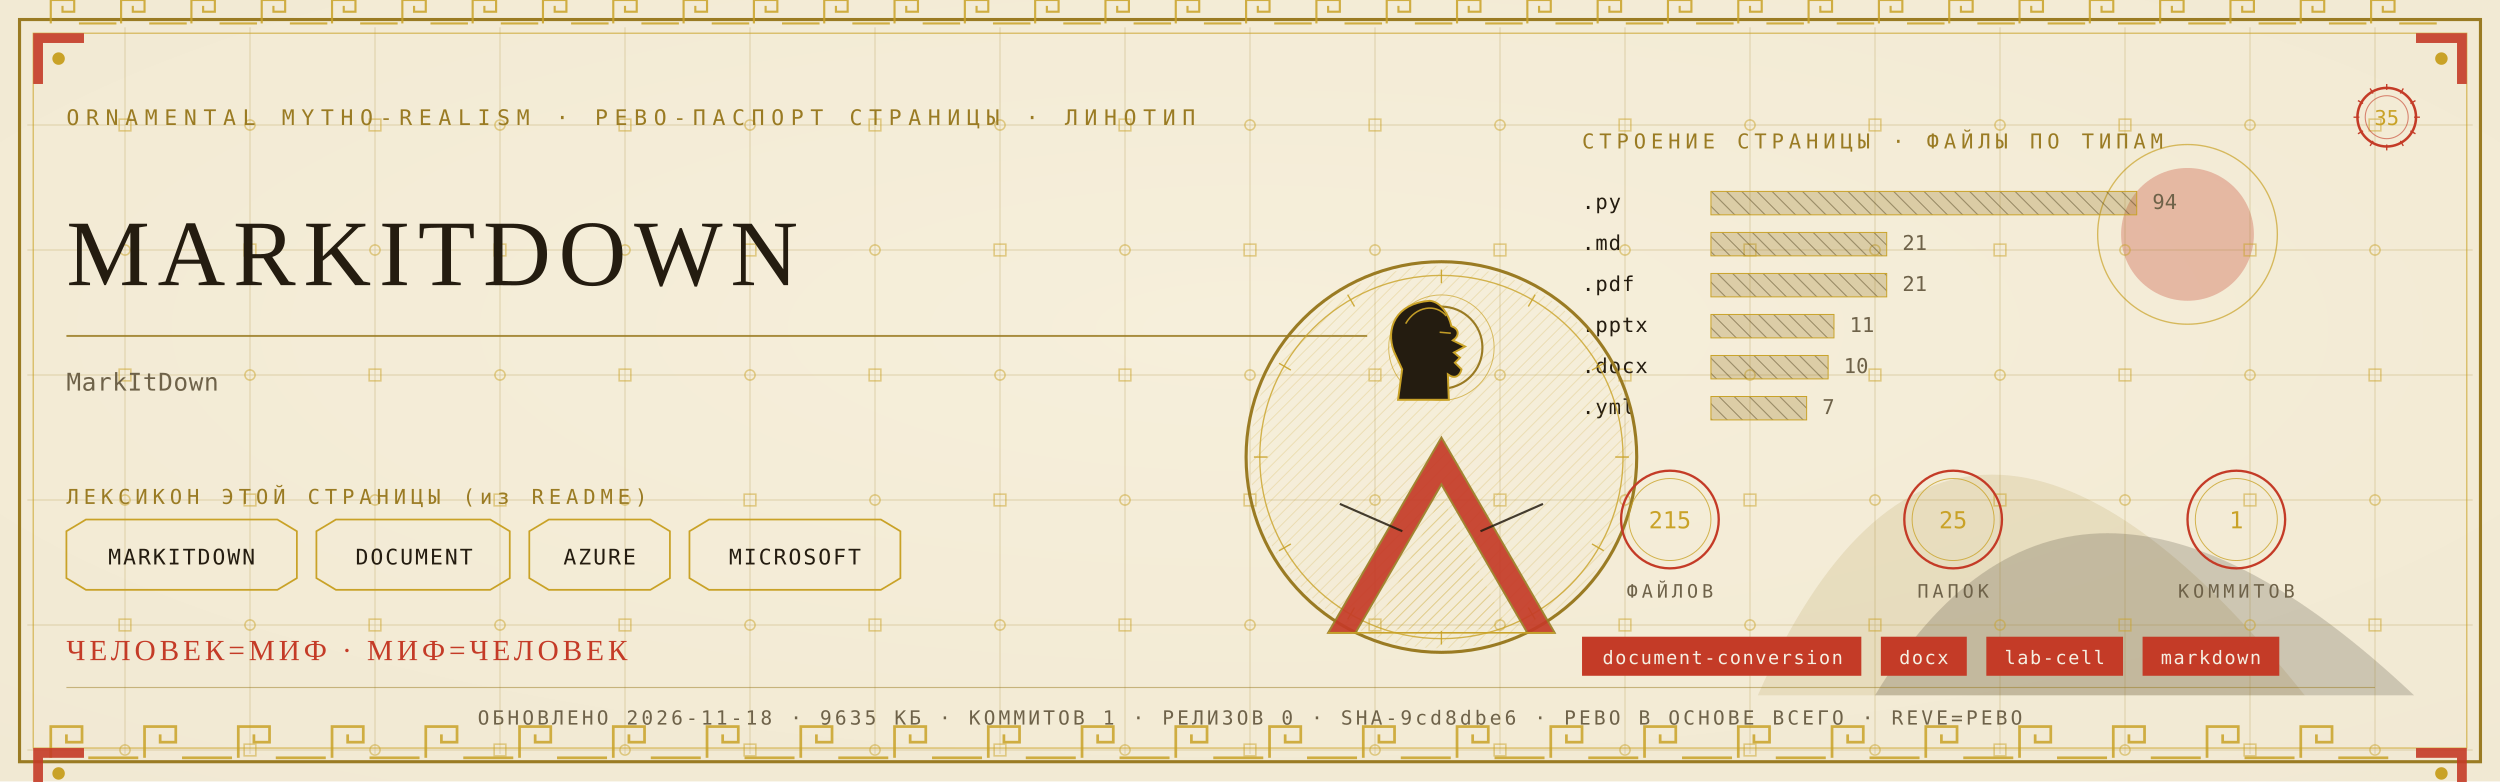
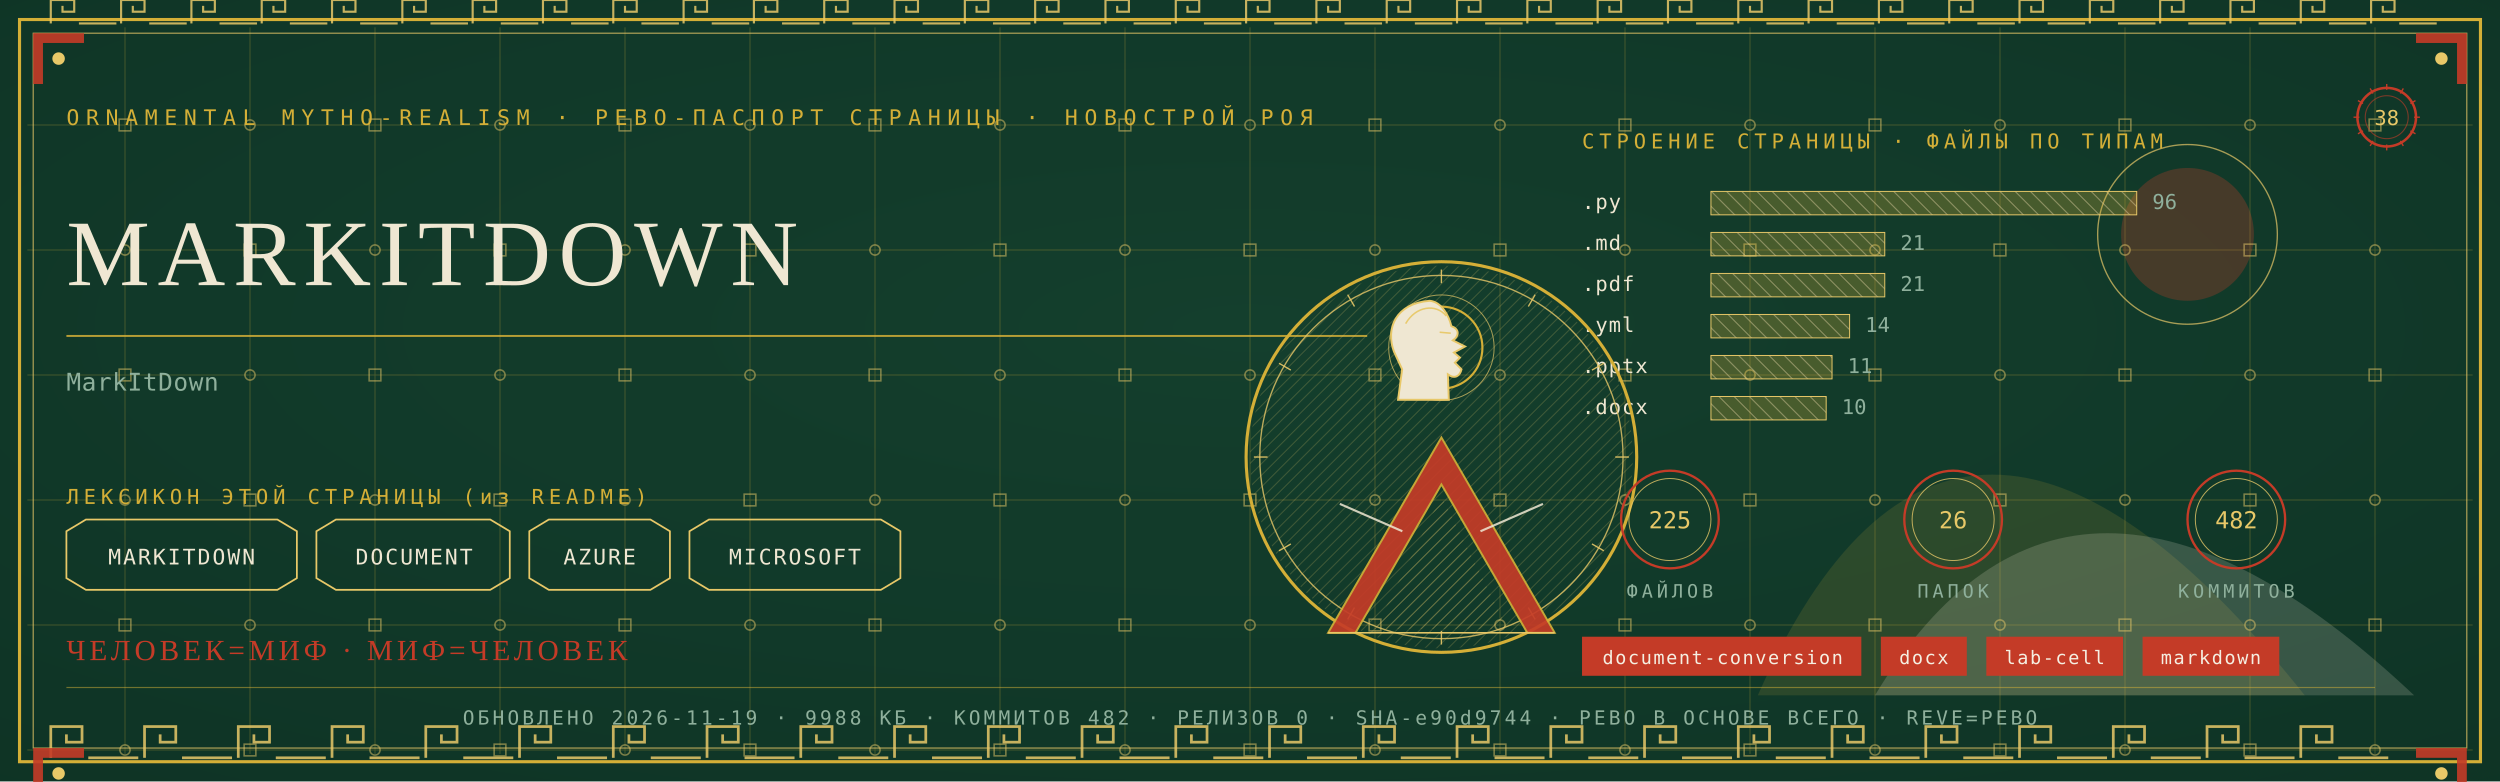
<svg xmlns="http://www.w3.org/2000/svg" viewBox="0 0 1280 400" width="1280" height="400">
  <defs>
-     <radialGradient id="rp35" cx="0.5" cy="0.42" r="1.1">
-       <stop offset="0" stop-color="#F6EFDC" />
-       <stop offset="1" stop-color="#EFE6CF" />
+     <radialGradient id="rp38" cx="0.5" cy="0.42" r="1.1">
+       <stop offset="0" stop-color="#14402E" />
+       <stop offset="1" stop-color="#0C2E21" />
    </radialGradient>
    <pattern id="hatchm" width="4.2" height="4.2" patternUnits="userSpaceOnUse" patternTransform="rotate(45)">
      <rect width="4.2" height="4.2" fill="none" />
-       <line x1="0" y1="0" x2="0" y2="4.2" stroke="#C9A227" stroke-width="0.5" />
+       <line x1="0" y1="0" x2="0" y2="4.2" stroke="#E8C868" stroke-width="0.5" />
    </pattern>
    <pattern id="hatchv" width="5.5" height="5.5" patternUnits="userSpaceOnUse" patternTransform="rotate(-45)">
      <rect width="5.5" height="5.5" fill="none" />
-       <line x1="0" y1="0" x2="0" y2="5.5" stroke="#241C10" stroke-width="0.5" />
+       <line x1="0" y1="0" x2="0" y2="5.5" stroke="#EFE7D2" stroke-width="0.5" />
    </pattern>
  </defs>
-   <rect width="1280" height="400" fill="#EFE6CF" />
-   <rect width="1280" height="400" fill="url(#rp35)" opacity="0.94" />
-   <path d="M 900 356 Q 1000 130 1180 356 Z" fill="#9A7B23" opacity="0.14" />
-   <path d="M 960 356 Q 1060 190 1236 356 Z" fill="#241C10" opacity="0.18" />
+   <rect width="1280" height="400" fill="#0C2E21" />
+   <rect width="1280" height="400" fill="url(#rp38)" opacity="0.94" />
+   <path d="M 900 356 Q 1000 130 1180 356 Z" fill="#D4AF37" opacity="0.14" />
+   <path d="M 960 356 Q 1060 190 1236 356 Z" fill="#EFE7D2" opacity="0.18" />
  <circle cx="1120" cy="120" r="34" fill="#C43B27" opacity="0.30" />
-   <circle cx="1120" cy="120" r="46" fill="none" stroke="#C9A227" stroke-width="0.7" opacity="0.7" />
-   <g stroke="#9A7B23" stroke-width="0.45" opacity="0.30">
+   <circle cx="1120" cy="120" r="46" fill="none" stroke="#E8C868" stroke-width="0.7" opacity="0.7" />
+   <g stroke="#D4AF37" stroke-width="0.45" opacity="0.30">
    <line x1="64" y1="14" x2="64" y2="386" />
    <line x1="128" y1="14" x2="128" y2="386" />
    <line x1="192" y1="14" x2="192" y2="386" />
    <line x1="256" y1="14" x2="256" y2="386" />
    <line x1="320" y1="14" x2="320" y2="386" />
    <line x1="384" y1="14" x2="384" y2="386" />
    <line x1="448" y1="14" x2="448" y2="386" />
    <line x1="512" y1="14" x2="512" y2="386" />
    <line x1="576" y1="14" x2="576" y2="386" />
    <line x1="640" y1="14" x2="640" y2="386" />
    <line x1="704" y1="14" x2="704" y2="386" />
    <line x1="768" y1="14" x2="768" y2="386" />
    <line x1="832" y1="14" x2="832" y2="386" />
    <line x1="896" y1="14" x2="896" y2="386" />
    <line x1="960" y1="14" x2="960" y2="386" />
    <line x1="1024" y1="14" x2="1024" y2="386" />
    <line x1="1088" y1="14" x2="1088" y2="386" />
    <line x1="1152" y1="14" x2="1152" y2="386" />
    <line x1="1216" y1="14" x2="1216" y2="386" />
    <line x1="14" y1="64" x2="1266" y2="64" />
    <line x1="14" y1="128" x2="1266" y2="128" />
    <line x1="14" y1="192" x2="1266" y2="192" />
    <line x1="14" y1="256" x2="1266" y2="256" />
    <line x1="14" y1="320" x2="1266" y2="320" />
    <line x1="14" y1="384" x2="1266" y2="384" />
  </g>
-   <g fill="none" stroke="#C9A227" stroke-width="0.8" opacity="0.5">
+   <g fill="none" stroke="#E8C868" stroke-width="0.8" opacity="0.5">
    <rect x="61" y="61" width="6" height="6" />
    <circle cx="64" cy="128" r="2.6" />
    <rect x="61" y="189" width="6" height="6" />
    <circle cx="64" cy="256" r="2.6" />
    <rect x="61" y="317" width="6" height="6" />
    <circle cx="64" cy="384" r="2.6" />
    <circle cx="128" cy="64" r="2.6" />
    <rect x="125" y="125" width="6" height="6" />
    <circle cx="128" cy="192" r="2.6" />
    <rect x="125" y="253" width="6" height="6" />
    <circle cx="128" cy="320" r="2.6" />
    <rect x="125" y="381" width="6" height="6" />
    <rect x="189" y="61" width="6" height="6" />
    <circle cx="192" cy="128" r="2.6" />
    <rect x="189" y="189" width="6" height="6" />
    <circle cx="192" cy="256" r="2.6" />
    <rect x="189" y="317" width="6" height="6" />
    <circle cx="192" cy="384" r="2.6" />
    <circle cx="256" cy="64" r="2.6" />
    <rect x="253" y="125" width="6" height="6" />
    <circle cx="256" cy="192" r="2.6" />
    <rect x="253" y="253" width="6" height="6" />
    <circle cx="256" cy="320" r="2.6" />
    <rect x="253" y="381" width="6" height="6" />
    <rect x="317" y="61" width="6" height="6" />
    <circle cx="320" cy="128" r="2.6" />
    <rect x="317" y="189" width="6" height="6" />
    <circle cx="320" cy="256" r="2.6" />
    <rect x="317" y="317" width="6" height="6" />
    <circle cx="320" cy="384" r="2.6" />
    <circle cx="384" cy="64" r="2.6" />
    <rect x="381" y="125" width="6" height="6" />
    <circle cx="384" cy="192" r="2.6" />
    <rect x="381" y="253" width="6" height="6" />
    <circle cx="384" cy="320" r="2.6" />
    <rect x="381" y="381" width="6" height="6" />
    <rect x="445" y="61" width="6" height="6" />
    <circle cx="448" cy="128" r="2.6" />
    <rect x="445" y="189" width="6" height="6" />
    <circle cx="448" cy="256" r="2.6" />
    <rect x="445" y="317" width="6" height="6" />
    <circle cx="448" cy="384" r="2.6" />
    <circle cx="512" cy="64" r="2.6" />
    <rect x="509" y="125" width="6" height="6" />
    <circle cx="512" cy="192" r="2.6" />
    <rect x="509" y="253" width="6" height="6" />
    <circle cx="512" cy="320" r="2.6" />
    <rect x="509" y="381" width="6" height="6" />
    <rect x="573" y="61" width="6" height="6" />
    <circle cx="576" cy="128" r="2.6" />
    <rect x="573" y="189" width="6" height="6" />
    <circle cx="576" cy="256" r="2.6" />
    <rect x="573" y="317" width="6" height="6" />
    <circle cx="576" cy="384" r="2.6" />
    <circle cx="640" cy="64" r="2.6" />
    <rect x="637" y="125" width="6" height="6" />
    <circle cx="640" cy="192" r="2.6" />
    <rect x="637" y="253" width="6" height="6" />
    <circle cx="640" cy="320" r="2.6" />
    <rect x="637" y="381" width="6" height="6" />
    <rect x="701" y="61" width="6" height="6" />
    <circle cx="704" cy="128" r="2.6" />
    <rect x="701" y="189" width="6" height="6" />
    <circle cx="704" cy="256" r="2.6" />
    <rect x="701" y="317" width="6" height="6" />
    <circle cx="704" cy="384" r="2.6" />
    <circle cx="768" cy="64" r="2.6" />
    <rect x="765" y="125" width="6" height="6" />
    <circle cx="768" cy="192" r="2.6" />
    <rect x="765" y="253" width="6" height="6" />
    <circle cx="768" cy="320" r="2.6" />
    <rect x="765" y="381" width="6" height="6" />
    <rect x="829" y="61" width="6" height="6" />
    <circle cx="832" cy="128" r="2.6" />
    <rect x="829" y="189" width="6" height="6" />
    <circle cx="832" cy="256" r="2.6" />
    <rect x="829" y="317" width="6" height="6" />
    <circle cx="832" cy="384" r="2.6" />
    <circle cx="896" cy="64" r="2.6" />
    <rect x="893" y="125" width="6" height="6" />
    <circle cx="896" cy="192" r="2.6" />
    <rect x="893" y="253" width="6" height="6" />
    <circle cx="896" cy="320" r="2.6" />
    <rect x="893" y="381" width="6" height="6" />
    <rect x="957" y="61" width="6" height="6" />
    <circle cx="960" cy="128" r="2.6" />
    <rect x="957" y="189" width="6" height="6" />
    <circle cx="960" cy="256" r="2.6" />
    <rect x="957" y="317" width="6" height="6" />
    <circle cx="960" cy="384" r="2.6" />
    <circle cx="1024" cy="64" r="2.6" />
    <rect x="1021" y="125" width="6" height="6" />
    <circle cx="1024" cy="192" r="2.6" />
    <rect x="1021" y="253" width="6" height="6" />
    <circle cx="1024" cy="320" r="2.6" />
    <rect x="1021" y="381" width="6" height="6" />
    <rect x="1085" y="61" width="6" height="6" />
    <circle cx="1088" cy="128" r="2.6" />
    <rect x="1085" y="189" width="6" height="6" />
    <circle cx="1088" cy="256" r="2.6" />
    <rect x="1085" y="317" width="6" height="6" />
    <circle cx="1088" cy="384" r="2.6" />
    <circle cx="1152" cy="64" r="2.6" />
    <rect x="1149" y="125" width="6" height="6" />
    <circle cx="1152" cy="192" r="2.6" />
    <rect x="1149" y="253" width="6" height="6" />
    <circle cx="1152" cy="320" r="2.6" />
    <rect x="1149" y="381" width="6" height="6" />
    <rect x="1213" y="61" width="6" height="6" />
    <circle cx="1216" cy="128" r="2.6" />
    <rect x="1213" y="189" width="6" height="6" />
    <circle cx="1216" cy="256" r="2.6" />
    <rect x="1213" y="317" width="6" height="6" />
    <circle cx="1216" cy="384" r="2.6" />
  </g>
-   <rect x="10" y="10" width="1260" height="380" fill="none" stroke="#9A7B23" stroke-width="1.6" />
-   <rect x="17" y="17" width="1246" height="366" fill="none" stroke="#C9A227" stroke-width="0.6" opacity="0.75" />
-   <g fill="none" stroke="#C9A227" stroke-width="1.4" opacity="0.85">
+   <rect x="10" y="10" width="1260" height="380" fill="none" stroke="#D4AF37" stroke-width="1.6" />
+   <rect x="17" y="17" width="1246" height="366" fill="none" stroke="#E8C868" stroke-width="0.6" opacity="0.75" />
+   <g fill="none" stroke="#E8C868" stroke-width="1.4" opacity="0.85">
    <path d="M 26 388 L 26 372 L 42 372 L 42 380.0 L 34.0 380.0 L 34.0 376.0" />
    <line x1="45.2" y1="388" x2="70.8" y2="388" />
    <path d="M 74 388 L 74 372 L 90 372 L 90 380.0 L 82.0 380.0 L 82.0 376.0" />
    <line x1="93.2" y1="388" x2="118.8" y2="388" />
    <path d="M 122 388 L 122 372 L 138 372 L 138 380.0 L 130.0 380.0 L 130.0 376.0" />
    <line x1="141.2" y1="388" x2="166.8" y2="388" />
    <path d="M 170 388 L 170 372 L 186 372 L 186 380.0 L 178.0 380.0 L 178.0 376.0" />
    <line x1="189.2" y1="388" x2="214.8" y2="388" />
    <path d="M 218 388 L 218 372 L 234 372 L 234 380.0 L 226.0 380.0 L 226.0 376.0" />
    <line x1="237.2" y1="388" x2="262.8" y2="388" />
    <path d="M 266 388 L 266 372 L 282 372 L 282 380.0 L 274.0 380.0 L 274.0 376.0" />
    <line x1="285.2" y1="388" x2="310.8" y2="388" />
    <path d="M 314 388 L 314 372 L 330 372 L 330 380.0 L 322.0 380.0 L 322.0 376.0" />
    <line x1="333.2" y1="388" x2="358.8" y2="388" />
    <path d="M 362 388 L 362 372 L 378 372 L 378 380.0 L 370.0 380.0 L 370.0 376.0" />
    <line x1="381.2" y1="388" x2="406.8" y2="388" />
    <path d="M 410 388 L 410 372 L 426 372 L 426 380.0 L 418.0 380.0 L 418.0 376.0" />
    <line x1="429.2" y1="388" x2="454.8" y2="388" />
    <path d="M 458 388 L 458 372 L 474 372 L 474 380.0 L 466.0 380.0 L 466.0 376.0" />
    <line x1="477.2" y1="388" x2="502.8" y2="388" />
    <path d="M 506 388 L 506 372 L 522 372 L 522 380.0 L 514.0 380.0 L 514.0 376.0" />
    <line x1="525.2" y1="388" x2="550.8" y2="388" />
    <path d="M 554 388 L 554 372 L 570 372 L 570 380.0 L 562.0 380.0 L 562.0 376.0" />
    <line x1="573.2" y1="388" x2="598.8" y2="388" />
    <path d="M 602 388 L 602 372 L 618 372 L 618 380.0 L 610.0 380.0 L 610.0 376.0" />
    <line x1="621.2" y1="388" x2="646.8" y2="388" />
    <path d="M 650 388 L 650 372 L 666 372 L 666 380.0 L 658.0 380.0 L 658.0 376.0" />
    <line x1="669.2" y1="388" x2="694.8" y2="388" />
    <path d="M 698 388 L 698 372 L 714 372 L 714 380.0 L 706.0 380.0 L 706.0 376.0" />
    <line x1="717.2" y1="388" x2="742.8" y2="388" />
    <path d="M 746 388 L 746 372 L 762 372 L 762 380.0 L 754.0 380.0 L 754.0 376.0" />
    <line x1="765.2" y1="388" x2="790.8" y2="388" />
    <path d="M 794 388 L 794 372 L 810 372 L 810 380.0 L 802.0 380.0 L 802.0 376.0" />
    <line x1="813.2" y1="388" x2="838.8" y2="388" />
    <path d="M 842 388 L 842 372 L 858 372 L 858 380.0 L 850.0 380.0 L 850.0 376.0" />
    <line x1="861.2" y1="388" x2="886.8" y2="388" />
    <path d="M 890 388 L 890 372 L 906 372 L 906 380.0 L 898.0 380.0 L 898.0 376.0" />
    <line x1="909.2" y1="388" x2="934.8" y2="388" />
    <path d="M 938 388 L 938 372 L 954 372 L 954 380.0 L 946.0 380.0 L 946.0 376.0" />
    <line x1="957.2" y1="388" x2="982.8" y2="388" />
    <path d="M 986 388 L 986 372 L 1002 372 L 1002 380.0 L 994.0 380.0 L 994.0 376.0" />
    <line x1="1005.2" y1="388" x2="1030.8" y2="388" />
    <path d="M 1034 388 L 1034 372 L 1050 372 L 1050 380.0 L 1042.0 380.0 L 1042.0 376.0" />
    <line x1="1053.2" y1="388" x2="1078.8" y2="388" />
    <path d="M 1082 388 L 1082 372 L 1098 372 L 1098 380.0 L 1090.0 380.0 L 1090.0 376.0" />
    <line x1="1101.2" y1="388" x2="1126.8" y2="388" />
    <path d="M 1130 388 L 1130 372 L 1146 372 L 1146 380.0 L 1138.0 380.0 L 1138.0 376.0" />
    <line x1="1149.2" y1="388" x2="1174.8" y2="388" />
    <path d="M 1178 388 L 1178 372 L 1194 372 L 1194 380.0 L 1186.0 380.0 L 1186.0 376.0" />
    <line x1="1197.2" y1="388" x2="1222.8" y2="388" />
  </g>
-   <g fill="none" stroke="#C9A227" stroke-width="1.1" opacity="0.85">
+   <g fill="none" stroke="#E8C868" stroke-width="1.1" opacity="0.85">
    <path d="M 26 12 L 26 0 L 38 0 L 38 6.0 L 32.0 6.0 L 32.0 3.0" />
    <line x1="40.4" y1="12" x2="59.6" y2="12" />
    <path d="M 62 12 L 62 0 L 74 0 L 74 6.0 L 68.0 6.0 L 68.0 3.0" />
    <line x1="76.4" y1="12" x2="95.6" y2="12" />
    <path d="M 98 12 L 98 0 L 110 0 L 110 6.0 L 104.0 6.0 L 104.0 3.0" />
    <line x1="112.4" y1="12" x2="131.6" y2="12" />
    <path d="M 134 12 L 134 0 L 146 0 L 146 6.0 L 140.0 6.0 L 140.0 3.0" />
    <line x1="148.4" y1="12" x2="167.6" y2="12" />
    <path d="M 170 12 L 170 0 L 182 0 L 182 6.0 L 176.0 6.0 L 176.0 3.0" />
    <line x1="184.4" y1="12" x2="203.6" y2="12" />
    <path d="M 206 12 L 206 0 L 218 0 L 218 6.0 L 212.0 6.0 L 212.0 3.0" />
    <line x1="220.4" y1="12" x2="239.6" y2="12" />
    <path d="M 242 12 L 242 0 L 254 0 L 254 6.0 L 248.0 6.0 L 248.0 3.0" />
    <line x1="256.4" y1="12" x2="275.6" y2="12" />
    <path d="M 278 12 L 278 0 L 290 0 L 290 6.0 L 284.0 6.0 L 284.0 3.0" />
    <line x1="292.4" y1="12" x2="311.6" y2="12" />
    <path d="M 314 12 L 314 0 L 326 0 L 326 6.0 L 320.0 6.0 L 320.0 3.0" />
    <line x1="328.4" y1="12" x2="347.6" y2="12" />
    <path d="M 350 12 L 350 0 L 362 0 L 362 6.0 L 356.0 6.0 L 356.0 3.0" />
    <line x1="364.4" y1="12" x2="383.6" y2="12" />
    <path d="M 386 12 L 386 0 L 398 0 L 398 6.0 L 392.0 6.0 L 392.0 3.0" />
    <line x1="400.4" y1="12" x2="419.6" y2="12" />
    <path d="M 422 12 L 422 0 L 434 0 L 434 6.0 L 428.0 6.0 L 428.0 3.0" />
    <line x1="436.4" y1="12" x2="455.6" y2="12" />
    <path d="M 458 12 L 458 0 L 470 0 L 470 6.0 L 464.0 6.0 L 464.0 3.0" />
    <line x1="472.4" y1="12" x2="491.6" y2="12" />
    <path d="M 494 12 L 494 0 L 506 0 L 506 6.0 L 500.0 6.0 L 500.0 3.0" />
    <line x1="508.4" y1="12" x2="527.6" y2="12" />
    <path d="M 530 12 L 530 0 L 542 0 L 542 6.0 L 536.0 6.0 L 536.0 3.0" />
    <line x1="544.4" y1="12" x2="563.6" y2="12" />
    <path d="M 566 12 L 566 0 L 578 0 L 578 6.0 L 572.0 6.0 L 572.0 3.0" />
    <line x1="580.4" y1="12" x2="599.6" y2="12" />
    <path d="M 602 12 L 602 0 L 614 0 L 614 6.0 L 608.0 6.0 L 608.0 3.0" />
    <line x1="616.4" y1="12" x2="635.6" y2="12" />
    <path d="M 638 12 L 638 0 L 650 0 L 650 6.0 L 644.0 6.0 L 644.0 3.0" />
    <line x1="652.4" y1="12" x2="671.6" y2="12" />
    <path d="M 674 12 L 674 0 L 686 0 L 686 6.0 L 680.0 6.0 L 680.0 3.0" />
    <line x1="688.4" y1="12" x2="707.6" y2="12" />
    <path d="M 710 12 L 710 0 L 722 0 L 722 6.0 L 716.0 6.0 L 716.0 3.0" />
    <line x1="724.4" y1="12" x2="743.6" y2="12" />
    <path d="M 746 12 L 746 0 L 758 0 L 758 6.0 L 752.0 6.0 L 752.0 3.0" />
    <line x1="760.4" y1="12" x2="779.6" y2="12" />
    <path d="M 782 12 L 782 0 L 794 0 L 794 6.0 L 788.0 6.0 L 788.0 3.0" />
    <line x1="796.4" y1="12" x2="815.6" y2="12" />
    <path d="M 818 12 L 818 0 L 830 0 L 830 6.0 L 824.0 6.0 L 824.0 3.0" />
    <line x1="832.4" y1="12" x2="851.6" y2="12" />
    <path d="M 854 12 L 854 0 L 866 0 L 866 6.0 L 860.0 6.0 L 860.0 3.0" />
    <line x1="868.4" y1="12" x2="887.6" y2="12" />
    <path d="M 890 12 L 890 0 L 902 0 L 902 6.0 L 896.0 6.0 L 896.0 3.0" />
    <line x1="904.4" y1="12" x2="923.6" y2="12" />
    <path d="M 926 12 L 926 0 L 938 0 L 938 6.0 L 932.0 6.0 L 932.0 3.0" />
    <line x1="940.4" y1="12" x2="959.6" y2="12" />
    <path d="M 962 12 L 962 0 L 974 0 L 974 6.0 L 968.0 6.0 L 968.0 3.0" />
    <line x1="976.4" y1="12" x2="995.6" y2="12" />
    <path d="M 998 12 L 998 0 L 1010 0 L 1010 6.0 L 1004.0 6.0 L 1004.0 3.0" />
    <line x1="1012.4" y1="12" x2="1031.6" y2="12" />
    <path d="M 1034 12 L 1034 0 L 1046 0 L 1046 6.0 L 1040.0 6.0 L 1040.0 3.0" />
    <line x1="1048.4" y1="12" x2="1067.6" y2="12" />
    <path d="M 1070 12 L 1070 0 L 1082 0 L 1082 6.0 L 1076.0 6.0 L 1076.0 3.0" />
    <line x1="1084.4" y1="12" x2="1103.6" y2="12" />
    <path d="M 1106 12 L 1106 0 L 1118 0 L 1118 6.0 L 1112.0 6.0 L 1112.0 3.0" />
    <line x1="1120.4" y1="12" x2="1139.6" y2="12" />
    <path d="M 1142 12 L 1142 0 L 1154 0 L 1154 6.0 L 1148.0 6.0 L 1148.0 3.0" />
    <line x1="1156.4" y1="12" x2="1175.6" y2="12" />
    <path d="M 1178 12 L 1178 0 L 1190 0 L 1190 6.0 L 1184.0 6.0 L 1184.0 3.0" />
    <line x1="1192.4" y1="12" x2="1211.6" y2="12" />
    <path d="M 1214 12 L 1214 0 L 1226 0 L 1226 6.0 L 1220.0 6.0 L 1220.0 3.0" />
    <line x1="1228.4" y1="12" x2="1247.6" y2="12" />
  </g>
  <g transform="translate(17,17) scale(1,1)">
    <path d="M 0 0 L 26 0 L 26 5 L 5 5 L 5 26 L 0 26 Z" fill="#C43B27" opacity="0.9" />
-     <circle cx="13" cy="13" r="3.2" fill="#C9A227" />
+     <circle cx="13" cy="13" r="3.2" fill="#E8C868" />
  </g>
  <g transform="translate(1263,17) scale(-1,1)">
    <path d="M 0 0 L 26 0 L 26 5 L 5 5 L 5 26 L 0 26 Z" fill="#C43B27" opacity="0.9" />
-     <circle cx="13" cy="13" r="3.2" fill="#C9A227" />
+     <circle cx="13" cy="13" r="3.2" fill="#E8C868" />
  </g>
  <g transform="translate(17,383) scale(1,1)">
    <path d="M 0 0 L 26 0 L 26 5 L 5 5 L 5 26 L 0 26 Z" fill="#C43B27" opacity="0.9" />
-     <circle cx="13" cy="13" r="3.2" fill="#C9A227" />
+     <circle cx="13" cy="13" r="3.2" fill="#E8C868" />
  </g>
  <g transform="translate(1263,383) scale(-1,1)">
    <path d="M 0 0 L 26 0 L 26 5 L 5 5 L 5 26 L 0 26 Z" fill="#C43B27" opacity="0.9" />
-     <circle cx="13" cy="13" r="3.2" fill="#C9A227" />
-   </g>
-   <text x="34" y="64" font-family="'Cascadia Mono', ui-monospace, Consolas, monospace" font-size="11" fill="#9A7B23" letter-spacing="3.4">ORNAMENTAL MYTHO-REALISM · РЕВО-ПАСПОРТ СТРАНИЦЫ · ЛИНОТИП</text>
+     <circle cx="13" cy="13" r="3.2" fill="#E8C868" />
+   </g>
+   <text x="34" y="64" font-family="'Cascadia Mono', ui-monospace, Consolas, monospace" font-size="11" fill="#D4AF37" letter-spacing="3.4">ORNAMENTAL MYTHO-REALISM · РЕВО-ПАСПОРТ СТРАНИЦЫ · НОВОСТРОЙ РОЯ</text>
  <g transform="translate(1222,60)">
    <circle r="15" fill="none" stroke="#C43B27" stroke-width="1.3" />
    <circle r="11" fill="none" stroke="#C43B27" stroke-width="0.55" opacity="0.6" />
-     <text y="4" text-anchor="middle" font-family="'Cascadia Mono', ui-monospace, Consolas, monospace" font-size="10.5" fill="#C9A227">35</text>
+     <text y="4" text-anchor="middle" font-family="'Cascadia Mono', ui-monospace, Consolas, monospace" font-size="10.5" fill="#E8C868">38</text>
    <g stroke="#C43B27" stroke-width="0.7">
      <line x1="0" y1="-17" x2="0" y2="-14" transform="rotate(0)" />
      <line x1="0" y1="-17" x2="0" y2="-14" transform="rotate(30)" />
      <line x1="0" y1="-17" x2="0" y2="-14" transform="rotate(60)" />
      <line x1="0" y1="-17" x2="0" y2="-14" transform="rotate(90)" />
      <line x1="0" y1="-17" x2="0" y2="-14" transform="rotate(120)" />
      <line x1="0" y1="-17" x2="0" y2="-14" transform="rotate(150)" />
      <line x1="0" y1="-17" x2="0" y2="-14" transform="rotate(180)" />
      <line x1="0" y1="-17" x2="0" y2="-14" transform="rotate(210)" />
      <line x1="0" y1="-17" x2="0" y2="-14" transform="rotate(240)" />
      <line x1="0" y1="-17" x2="0" y2="-14" transform="rotate(270)" />
      <line x1="0" y1="-17" x2="0" y2="-14" transform="rotate(300)" />
      <line x1="0" y1="-17" x2="0" y2="-14" transform="rotate(330)" />
    </g>
  </g>
-   <text x="34" y="146" font-family="Georgia, 'Times New Roman', serif" font-size="48.0" fill="#241C10" letter-spacing="4">MARKITDOWN</text>
-   <line x1="34" y1="172" x2="700" y2="172" stroke="#9A7B23" stroke-width="1" opacity="0.85" />
-   <text x="34" y="200" font-family="'Cascadia Mono', ui-monospace, Consolas, monospace" font-size="12.5" fill="#6E6249" letter-spacing="0.3">MarkItDown</text>
-   <text x="34" y="258" font-family="'Cascadia Mono', ui-monospace, Consolas, monospace" font-size="10.5" fill="#9A7B23" letter-spacing="2.5">ЛЕКСИКОН ЭТОЙ СТРАНИЦЫ (из README)</text>
-   <path d="M 34 272 L 44 266 L 142 266 L 152 272 L 152 296 L 142 302 L 44 302 L 34 296 Z" fill="none" stroke="#C9A227" stroke-width="0.9" />
-   <text x="93" y="289" text-anchor="middle" font-family="'Cascadia Mono', ui-monospace, Consolas, monospace" font-size="11" fill="#241C10" letter-spacing="1">MARKITDOWN</text>
-   <path d="M 162 272 L 172 266 L 251 266 L 261 272 L 261 296 L 251 302 L 172 302 L 162 296 Z" fill="none" stroke="#C9A227" stroke-width="0.9" />
-   <text x="212" y="289" text-anchor="middle" font-family="'Cascadia Mono', ui-monospace, Consolas, monospace" font-size="11" fill="#241C10" letter-spacing="1">DOCUMENT</text>
-   <path d="M 271 272 L 281 266 L 333 266 L 343 272 L 343 296 L 333 302 L 281 302 L 271 296 Z" fill="none" stroke="#C9A227" stroke-width="0.9" />
-   <text x="307" y="289" text-anchor="middle" font-family="'Cascadia Mono', ui-monospace, Consolas, monospace" font-size="11" fill="#241C10" letter-spacing="1">AZURE</text>
-   <path d="M 353 272 L 363 266 L 451 266 L 461 272 L 461 296 L 451 302 L 363 302 L 353 296 Z" fill="none" stroke="#C9A227" stroke-width="0.9" />
-   <text x="407" y="289" text-anchor="middle" font-family="'Cascadia Mono', ui-monospace, Consolas, monospace" font-size="11" fill="#241C10" letter-spacing="1">MICROSOFT</text>
-   <text x="810" y="76" font-family="'Cascadia Mono', ui-monospace, Consolas, monospace" font-size="10.5" fill="#9A7B23" letter-spacing="2.5">СТРОЕНИЕ СТРАНИЦЫ · ФАЙЛЫ ПО ТИПАМ</text>
-   <text x="810" y="107" font-family="'Cascadia Mono', ui-monospace, Consolas, monospace" font-size="10.5" fill="#241C10" letter-spacing="0.5">.py</text>
+   <text x="34" y="146" font-family="Georgia, 'Times New Roman', serif" font-size="48.0" fill="#EFE7D2" letter-spacing="4">MARKITDOWN</text>
+   <line x1="34" y1="172" x2="700" y2="172" stroke="#D4AF37" stroke-width="1" opacity="0.85" />
+   <text x="34" y="200" font-family="'Cascadia Mono', ui-monospace, Consolas, monospace" font-size="12.5" fill="#8FB09C" letter-spacing="0.3">MarkItDown</text>
+   <text x="34" y="258" font-family="'Cascadia Mono', ui-monospace, Consolas, monospace" font-size="10.5" fill="#D4AF37" letter-spacing="2.5">ЛЕКСИКОН ЭТОЙ СТРАНИЦЫ (из README)</text>
+   <path d="M 34 272 L 44 266 L 142 266 L 152 272 L 152 296 L 142 302 L 44 302 L 34 296 Z" fill="none" stroke="#E8C868" stroke-width="0.9" />
+   <text x="93" y="289" text-anchor="middle" font-family="'Cascadia Mono', ui-monospace, Consolas, monospace" font-size="11" fill="#EFE7D2" letter-spacing="1">MARKITDOWN</text>
+   <path d="M 162 272 L 172 266 L 251 266 L 261 272 L 261 296 L 251 302 L 172 302 L 162 296 Z" fill="none" stroke="#E8C868" stroke-width="0.9" />
+   <text x="212" y="289" text-anchor="middle" font-family="'Cascadia Mono', ui-monospace, Consolas, monospace" font-size="11" fill="#EFE7D2" letter-spacing="1">DOCUMENT</text>
+   <path d="M 271 272 L 281 266 L 333 266 L 343 272 L 343 296 L 333 302 L 281 302 L 271 296 Z" fill="none" stroke="#E8C868" stroke-width="0.9" />
+   <text x="307" y="289" text-anchor="middle" font-family="'Cascadia Mono', ui-monospace, Consolas, monospace" font-size="11" fill="#EFE7D2" letter-spacing="1">AZURE</text>
+   <path d="M 353 272 L 363 266 L 451 266 L 461 272 L 461 296 L 451 302 L 363 302 L 353 296 Z" fill="none" stroke="#E8C868" stroke-width="0.9" />
+   <text x="407" y="289" text-anchor="middle" font-family="'Cascadia Mono', ui-monospace, Consolas, monospace" font-size="11" fill="#EFE7D2" letter-spacing="1">MICROSOFT</text>
+   <text x="810" y="76" font-family="'Cascadia Mono', ui-monospace, Consolas, monospace" font-size="10.5" fill="#D4AF37" letter-spacing="2.5">СТРОЕНИЕ СТРАНИЦЫ · ФАЙЛЫ ПО ТИПАМ</text>
+   <text x="810" y="107" font-family="'Cascadia Mono', ui-monospace, Consolas, monospace" font-size="10.5" fill="#EFE7D2" letter-spacing="0.5">.py</text>
  <rect x="876" y="98" width="218" height="12" fill="url(#hatchv)" opacity="0.9" />
-   <rect x="876" y="98" width="218" height="12" fill="#9A7B23" opacity="0.28" />
-   <rect x="876" y="98" width="218" height="12" fill="none" stroke="#C9A227" stroke-width="0.5" />
-   <text x="1102" y="107" font-family="'Cascadia Mono', ui-monospace, Consolas, monospace" font-size="10.5" fill="#6E6249">94</text>
-   <text x="810" y="128" font-family="'Cascadia Mono', ui-monospace, Consolas, monospace" font-size="10.5" fill="#241C10" letter-spacing="0.5">.md</text>
-   <rect x="876" y="119" width="90" height="12" fill="url(#hatchv)" opacity="0.9" />
-   <rect x="876" y="119" width="90" height="12" fill="#9A7B23" opacity="0.28" />
-   <rect x="876" y="119" width="90" height="12" fill="none" stroke="#C9A227" stroke-width="0.5" />
-   <text x="974" y="128" font-family="'Cascadia Mono', ui-monospace, Consolas, monospace" font-size="10.5" fill="#6E6249">21</text>
-   <text x="810" y="149" font-family="'Cascadia Mono', ui-monospace, Consolas, monospace" font-size="10.5" fill="#241C10" letter-spacing="0.5">.pdf</text>
-   <rect x="876" y="140" width="90" height="12" fill="url(#hatchv)" opacity="0.9" />
-   <rect x="876" y="140" width="90" height="12" fill="#9A7B23" opacity="0.28" />
-   <rect x="876" y="140" width="90" height="12" fill="none" stroke="#C9A227" stroke-width="0.5" />
-   <text x="974" y="149" font-family="'Cascadia Mono', ui-monospace, Consolas, monospace" font-size="10.5" fill="#6E6249">21</text>
-   <text x="810" y="170" font-family="'Cascadia Mono', ui-monospace, Consolas, monospace" font-size="10.5" fill="#241C10" letter-spacing="0.5">.pptx</text>
-   <rect x="876" y="161" width="63" height="12" fill="url(#hatchv)" opacity="0.9" />
-   <rect x="876" y="161" width="63" height="12" fill="#9A7B23" opacity="0.28" />
-   <rect x="876" y="161" width="63" height="12" fill="none" stroke="#C9A227" stroke-width="0.5" />
-   <text x="947" y="170" font-family="'Cascadia Mono', ui-monospace, Consolas, monospace" font-size="10.5" fill="#6E6249">11</text>
-   <text x="810" y="191" font-family="'Cascadia Mono', ui-monospace, Consolas, monospace" font-size="10.5" fill="#241C10" letter-spacing="0.5">.docx</text>
-   <rect x="876" y="182" width="60" height="12" fill="url(#hatchv)" opacity="0.9" />
-   <rect x="876" y="182" width="60" height="12" fill="#9A7B23" opacity="0.28" />
-   <rect x="876" y="182" width="60" height="12" fill="none" stroke="#C9A227" stroke-width="0.5" />
-   <text x="944" y="191" font-family="'Cascadia Mono', ui-monospace, Consolas, monospace" font-size="10.5" fill="#6E6249">10</text>
-   <text x="810" y="212" font-family="'Cascadia Mono', ui-monospace, Consolas, monospace" font-size="10.5" fill="#241C10" letter-spacing="0.5">.yml</text>
-   <rect x="876" y="203" width="49" height="12" fill="url(#hatchv)" opacity="0.9" />
-   <rect x="876" y="203" width="49" height="12" fill="#9A7B23" opacity="0.28" />
-   <rect x="876" y="203" width="49" height="12" fill="none" stroke="#C9A227" stroke-width="0.5" />
-   <text x="933" y="212" font-family="'Cascadia Mono', ui-monospace, Consolas, monospace" font-size="10.5" fill="#6E6249">7</text>
+   <rect x="876" y="98" width="218" height="12" fill="#D4AF37" opacity="0.28" />
+   <rect x="876" y="98" width="218" height="12" fill="none" stroke="#E8C868" stroke-width="0.5" />
+   <text x="1102" y="107" font-family="'Cascadia Mono', ui-monospace, Consolas, monospace" font-size="10.5" fill="#8FB09C">96</text>
+   <text x="810" y="128" font-family="'Cascadia Mono', ui-monospace, Consolas, monospace" font-size="10.5" fill="#EFE7D2" letter-spacing="0.5">.md</text>
+   <rect x="876" y="119" width="89" height="12" fill="url(#hatchv)" opacity="0.9" />
+   <rect x="876" y="119" width="89" height="12" fill="#D4AF37" opacity="0.28" />
+   <rect x="876" y="119" width="89" height="12" fill="none" stroke="#E8C868" stroke-width="0.5" />
+   <text x="973" y="128" font-family="'Cascadia Mono', ui-monospace, Consolas, monospace" font-size="10.5" fill="#8FB09C">21</text>
+   <text x="810" y="149" font-family="'Cascadia Mono', ui-monospace, Consolas, monospace" font-size="10.5" fill="#EFE7D2" letter-spacing="0.5">.pdf</text>
+   <rect x="876" y="140" width="89" height="12" fill="url(#hatchv)" opacity="0.9" />
+   <rect x="876" y="140" width="89" height="12" fill="#D4AF37" opacity="0.28" />
+   <rect x="876" y="140" width="89" height="12" fill="none" stroke="#E8C868" stroke-width="0.5" />
+   <text x="973" y="149" font-family="'Cascadia Mono', ui-monospace, Consolas, monospace" font-size="10.5" fill="#8FB09C">21</text>
+   <text x="810" y="170" font-family="'Cascadia Mono', ui-monospace, Consolas, monospace" font-size="10.5" fill="#EFE7D2" letter-spacing="0.5">.yml</text>
+   <rect x="876" y="161" width="71" height="12" fill="url(#hatchv)" opacity="0.9" />
+   <rect x="876" y="161" width="71" height="12" fill="#D4AF37" opacity="0.28" />
+   <rect x="876" y="161" width="71" height="12" fill="none" stroke="#E8C868" stroke-width="0.5" />
+   <text x="955" y="170" font-family="'Cascadia Mono', ui-monospace, Consolas, monospace" font-size="10.5" fill="#8FB09C">14</text>
+   <text x="810" y="191" font-family="'Cascadia Mono', ui-monospace, Consolas, monospace" font-size="10.5" fill="#EFE7D2" letter-spacing="0.5">.pptx</text>
+   <rect x="876" y="182" width="62" height="12" fill="url(#hatchv)" opacity="0.9" />
+   <rect x="876" y="182" width="62" height="12" fill="#D4AF37" opacity="0.28" />
+   <rect x="876" y="182" width="62" height="12" fill="none" stroke="#E8C868" stroke-width="0.5" />
+   <text x="946" y="191" font-family="'Cascadia Mono', ui-monospace, Consolas, monospace" font-size="10.5" fill="#8FB09C">11</text>
+   <text x="810" y="212" font-family="'Cascadia Mono', ui-monospace, Consolas, monospace" font-size="10.5" fill="#EFE7D2" letter-spacing="0.5">.docx</text>
+   <rect x="876" y="203" width="59" height="12" fill="url(#hatchv)" opacity="0.9" />
+   <rect x="876" y="203" width="59" height="12" fill="#D4AF37" opacity="0.28" />
+   <rect x="876" y="203" width="59" height="12" fill="none" stroke="#E8C868" stroke-width="0.5" />
+   <text x="943" y="212" font-family="'Cascadia Mono', ui-monospace, Consolas, monospace" font-size="10.5" fill="#8FB09C">10</text>
  <g transform="translate(738,234)">
-     <circle r="100" fill="none" stroke="#9A7B23" stroke-width="1.6" />
-     <circle r="93" fill="none" stroke="#C9A227" stroke-width="0.7" opacity="0.8" />
+     <circle r="100" fill="none" stroke="#D4AF37" stroke-width="1.6" />
+     <circle r="93" fill="none" stroke="#E8C868" stroke-width="0.7" opacity="0.8" />
    <circle r="98" fill="url(#hatchm)" opacity="0.4" />
-     <g stroke="#C9A227" stroke-width="0.7" opacity="0.9">
+     <g stroke="#E8C868" stroke-width="0.7" opacity="0.9">
      <line x1="0" y1="-96" x2="0" y2="-89" transform="rotate(0)" />
      <line x1="0" y1="-96" x2="0" y2="-89" transform="rotate(30)" />
      <line x1="0" y1="-96" x2="0" y2="-89" transform="rotate(60)" />
      <line x1="0" y1="-96" x2="0" y2="-89" transform="rotate(90)" />
      <line x1="0" y1="-96" x2="0" y2="-89" transform="rotate(120)" />
      <line x1="0" y1="-96" x2="0" y2="-89" transform="rotate(150)" />
      <line x1="0" y1="-96" x2="0" y2="-89" transform="rotate(180)" />
      <line x1="0" y1="-96" x2="0" y2="-89" transform="rotate(210)" />
      <line x1="0" y1="-96" x2="0" y2="-89" transform="rotate(240)" />
      <line x1="0" y1="-96" x2="0" y2="-89" transform="rotate(270)" />
      <line x1="0" y1="-96" x2="0" y2="-89" transform="rotate(300)" />
      <line x1="0" y1="-96" x2="0" y2="-89" transform="rotate(330)" />
    </g>
-     <circle cy="-56" r="21" fill="none" stroke="#9A7B23" stroke-width="1.1" />
-     <circle cy="-56" r="27" fill="none" stroke="#C9A227" stroke-width="0.5" opacity="0.7" />
-     <path d="M -6.0 -80.0 C -23.5 -78.7 -28.7 -65.7 -24.3 -54.0 L -20.1 -44.9 L -22.2 -29.3 L 3.8 -29.3 L 3.3 -42.3 C 6.9 -39.7 9.5 -41.5 10.3 -44.9 L 6.9 -48.3 L 9.5 -50.9 L 6.4 -53.5 L 12.1 -56.6 L 5.9 -59.7 C 9.5 -62.3 9.0 -65.7 5.1 -67.0 C 3.8 -72.7 -0.1 -79.5 -6.0 -80.0 Z" fill="#241C10" stroke="#C9A227" stroke-width="1.0" />
-     <g fill="none" stroke="#C9A227" stroke-width="0.8" opacity="0.95">
+     <circle cy="-56" r="21" fill="none" stroke="#D4AF37" stroke-width="1.1" />
+     <circle cy="-56" r="27" fill="none" stroke="#E8C868" stroke-width="0.5" opacity="0.7" />
+     <path d="M -6.0 -80.0 C -23.5 -78.7 -28.7 -65.7 -24.3 -54.0 L -20.1 -44.9 L -22.2 -29.3 L 3.8 -29.3 L 3.3 -42.3 C 6.9 -39.7 9.5 -41.5 10.3 -44.9 L 6.9 -48.3 L 9.5 -50.9 L 6.4 -53.5 L 12.1 -56.6 L 5.9 -59.7 C 9.5 -62.3 9.0 -65.7 5.1 -67.0 C 3.8 -72.7 -0.1 -79.5 -6.0 -80.0 Z" fill="#EFE7D2" stroke="#E8C868" stroke-width="1.0" />
+     <g fill="none" stroke="#E8C868" stroke-width="0.8" opacity="0.95">
      <path d="M -18.3 -68.3 C -13.1 -77.4 -2.7 -78.7 2.5 -72.2" />
      <path d="M -0.9 -63.9 L 4.8 -63.4" />
    </g>
-     <path d="M -58.0 90.0 L 0 -10.0 L 58.0 90.0 L 44.0 90.0 L 0 14.0 L -44.0 90.0 Z" fill="#C43B27" opacity="0.92" stroke="#9A7B23" stroke-width="1.0" />
+     <path d="M -58.0 90.0 L 0 -10.0 L 58.0 90.0 L 44.0 90.0 L 0 14.0 L -44.0 90.0 Z" fill="#C43B27" opacity="0.92" stroke="#D4AF37" stroke-width="1.0" />
    <path d="M -34.0 88.0 L 0 20.0 L 34.0 88.0" fill="url(#hatchm)" opacity="0.5" stroke="none" />
-     <path d="M -58.0 90.0 L 58.0 90.0" fill="none" stroke="#C9A227" stroke-width="0.8" />
-     <path d="M -52.0 24.0 L -20.0 38.0" fill="none" stroke="#241C10" stroke-width="1.1" opacity="0.85" />
-     <path d="M 52.0 24.0 L 20.0 38.0" fill="none" stroke="#241C10" stroke-width="1.1" opacity="0.85" />
+     <path d="M -58.0 90.0 L 58.0 90.0" fill="none" stroke="#E8C868" stroke-width="0.8" />
+     <path d="M -52.0 24.0 L -20.0 38.0" fill="none" stroke="#EFE7D2" stroke-width="1.1" opacity="0.85" />
+     <path d="M 52.0 24.0 L 20.0 38.0" fill="none" stroke="#EFE7D2" stroke-width="1.1" opacity="0.85" />
  </g>
  <g transform="translate(855,266)">
    <circle r="25" fill="none" stroke="#C43B27" stroke-width="1.2" />
-     <circle r="21" fill="none" stroke="#C9A227" stroke-width="0.5" opacity="0.8" />
-     <text y="4.5" text-anchor="middle" font-family="'Cascadia Mono', ui-monospace, Consolas, monospace" font-size="12" fill="#C9A227">215</text>
-     <text y="40" text-anchor="middle" font-family="'Cascadia Mono', ui-monospace, Consolas, monospace" font-size="9.5" fill="#6E6249" letter-spacing="2">ФАЙЛОВ</text>
+     <circle r="21" fill="none" stroke="#E8C868" stroke-width="0.5" opacity="0.8" />
+     <text y="4.5" text-anchor="middle" font-family="'Cascadia Mono', ui-monospace, Consolas, monospace" font-size="12" fill="#E8C868">225</text>
+     <text y="40" text-anchor="middle" font-family="'Cascadia Mono', ui-monospace, Consolas, monospace" font-size="9.5" fill="#8FB09C" letter-spacing="2">ФАЙЛОВ</text>
  </g>
  <g transform="translate(1000,266)">
    <circle r="25" fill="none" stroke="#C43B27" stroke-width="1.2" />
-     <circle r="21" fill="none" stroke="#C9A227" stroke-width="0.5" opacity="0.8" />
-     <text y="4.5" text-anchor="middle" font-family="'Cascadia Mono', ui-monospace, Consolas, monospace" font-size="12" fill="#C9A227">25</text>
-     <text y="40" text-anchor="middle" font-family="'Cascadia Mono', ui-monospace, Consolas, monospace" font-size="9.5" fill="#6E6249" letter-spacing="2">ПАПОК</text>
+     <circle r="21" fill="none" stroke="#E8C868" stroke-width="0.5" opacity="0.8" />
+     <text y="4.5" text-anchor="middle" font-family="'Cascadia Mono', ui-monospace, Consolas, monospace" font-size="12" fill="#E8C868">26</text>
+     <text y="40" text-anchor="middle" font-family="'Cascadia Mono', ui-monospace, Consolas, monospace" font-size="9.5" fill="#8FB09C" letter-spacing="2">ПАПОК</text>
  </g>
  <g transform="translate(1145,266)">
    <circle r="25" fill="none" stroke="#C43B27" stroke-width="1.2" />
-     <circle r="21" fill="none" stroke="#C9A227" stroke-width="0.5" opacity="0.8" />
-     <text y="4.5" text-anchor="middle" font-family="'Cascadia Mono', ui-monospace, Consolas, monospace" font-size="12" fill="#C9A227">1</text>
-     <text y="40" text-anchor="middle" font-family="'Cascadia Mono', ui-monospace, Consolas, monospace" font-size="9.5" fill="#6E6249" letter-spacing="2">КОММИТОВ</text>
+     <circle r="21" fill="none" stroke="#E8C868" stroke-width="0.5" opacity="0.8" />
+     <text y="4.5" text-anchor="middle" font-family="'Cascadia Mono', ui-monospace, Consolas, monospace" font-size="12" fill="#E8C868">482</text>
+     <text y="40" text-anchor="middle" font-family="'Cascadia Mono', ui-monospace, Consolas, monospace" font-size="9.5" fill="#8FB09C" letter-spacing="2">КОММИТОВ</text>
  </g>
  <rect x="810" y="326" rx="0" width="143" height="20" fill="#C43B27" />
  <text x="882" y="340" text-anchor="middle" font-family="'Cascadia Mono', ui-monospace, Consolas, monospace" font-size="9.5" fill="#F5EFE2" letter-spacing="0.8">document-conversion</text>
  <rect x="963" y="326" rx="0" width="44" height="20" fill="#C43B27" />
  <text x="985" y="340" text-anchor="middle" font-family="'Cascadia Mono', ui-monospace, Consolas, monospace" font-size="9.5" fill="#F5EFE2" letter-spacing="0.8">docx</text>
  <rect x="1017" y="326" rx="0" width="70" height="20" fill="#C43B27" />
  <text x="1052" y="340" text-anchor="middle" font-family="'Cascadia Mono', ui-monospace, Consolas, monospace" font-size="9.5" fill="#F5EFE2" letter-spacing="0.8">lab-cell</text>
  <rect x="1097" y="326" rx="0" width="70" height="20" fill="#C43B27" />
  <text x="1132" y="340" text-anchor="middle" font-family="'Cascadia Mono', ui-monospace, Consolas, monospace" font-size="9.5" fill="#F5EFE2" letter-spacing="0.8">markdown</text>
  <text x="34" y="338" font-family="Georgia, 'Times New Roman', serif" font-size="15" fill="#C43B27" letter-spacing="2">ЧЕЛОВЕК=МИФ · МИФ=ЧЕЛОВЕК</text>
-   <line x1="34" y1="352" x2="1216" y2="352" stroke="#9A7B23" stroke-width="0.6" opacity="0.5" />
-   <text x="640" y="371" text-anchor="middle" font-family="'Cascadia Mono', ui-monospace, Consolas, monospace" font-size="10" fill="#6E6249" letter-spacing="1.6">ОБНОВЛЕНО 2026-11-18 · 9635 КБ · КОММИТОВ 1 · РЕЛИЗОВ 0 · SHA-9cd8dbe6 · РЕВО В ОСНОВЕ ВСЕГО · REVE=РЕВО</text>
+   <line x1="34" y1="352" x2="1216" y2="352" stroke="#D4AF37" stroke-width="0.6" opacity="0.5" />
+   <text x="640" y="371" text-anchor="middle" font-family="'Cascadia Mono', ui-monospace, Consolas, monospace" font-size="10" fill="#8FB09C" letter-spacing="1.6">ОБНОВЛЕНО 2026-11-19 · 9988 КБ · КОММИТОВ 482 · РЕЛИЗОВ 0 · SHA-e90d9744 · РЕВО В ОСНОВЕ ВСЕГО · REVE=РЕВО</text>
</svg>
